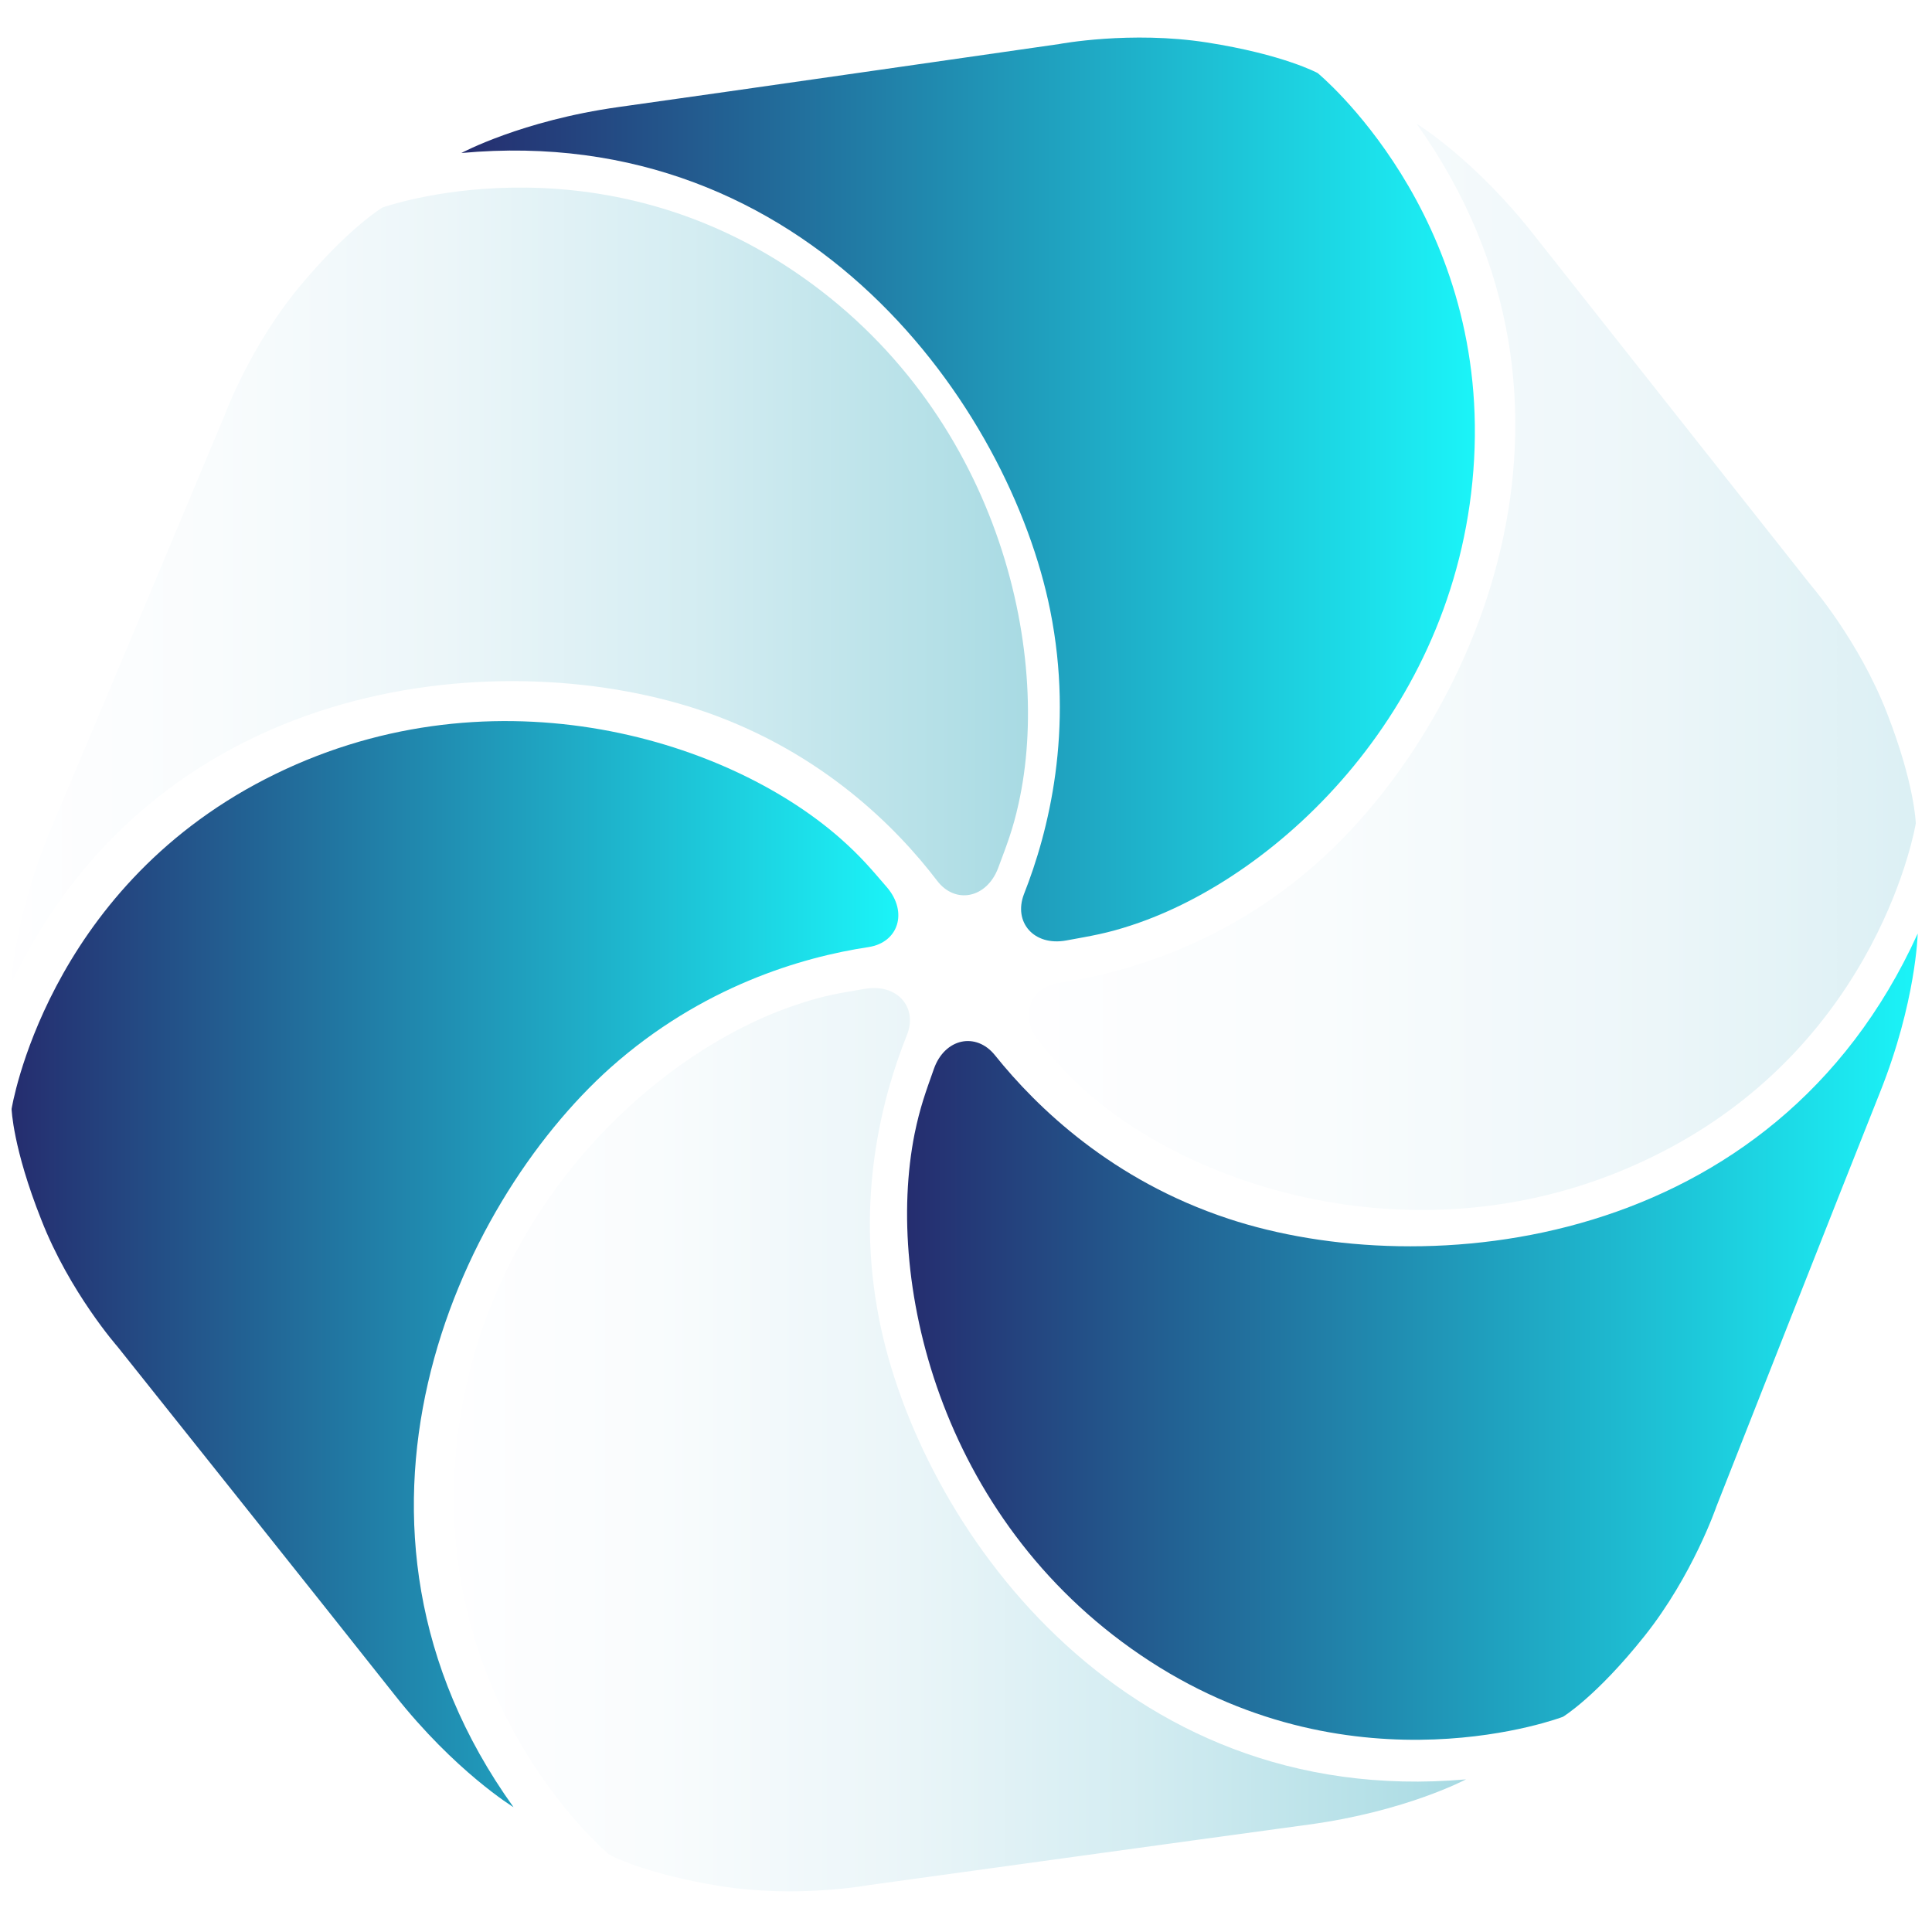
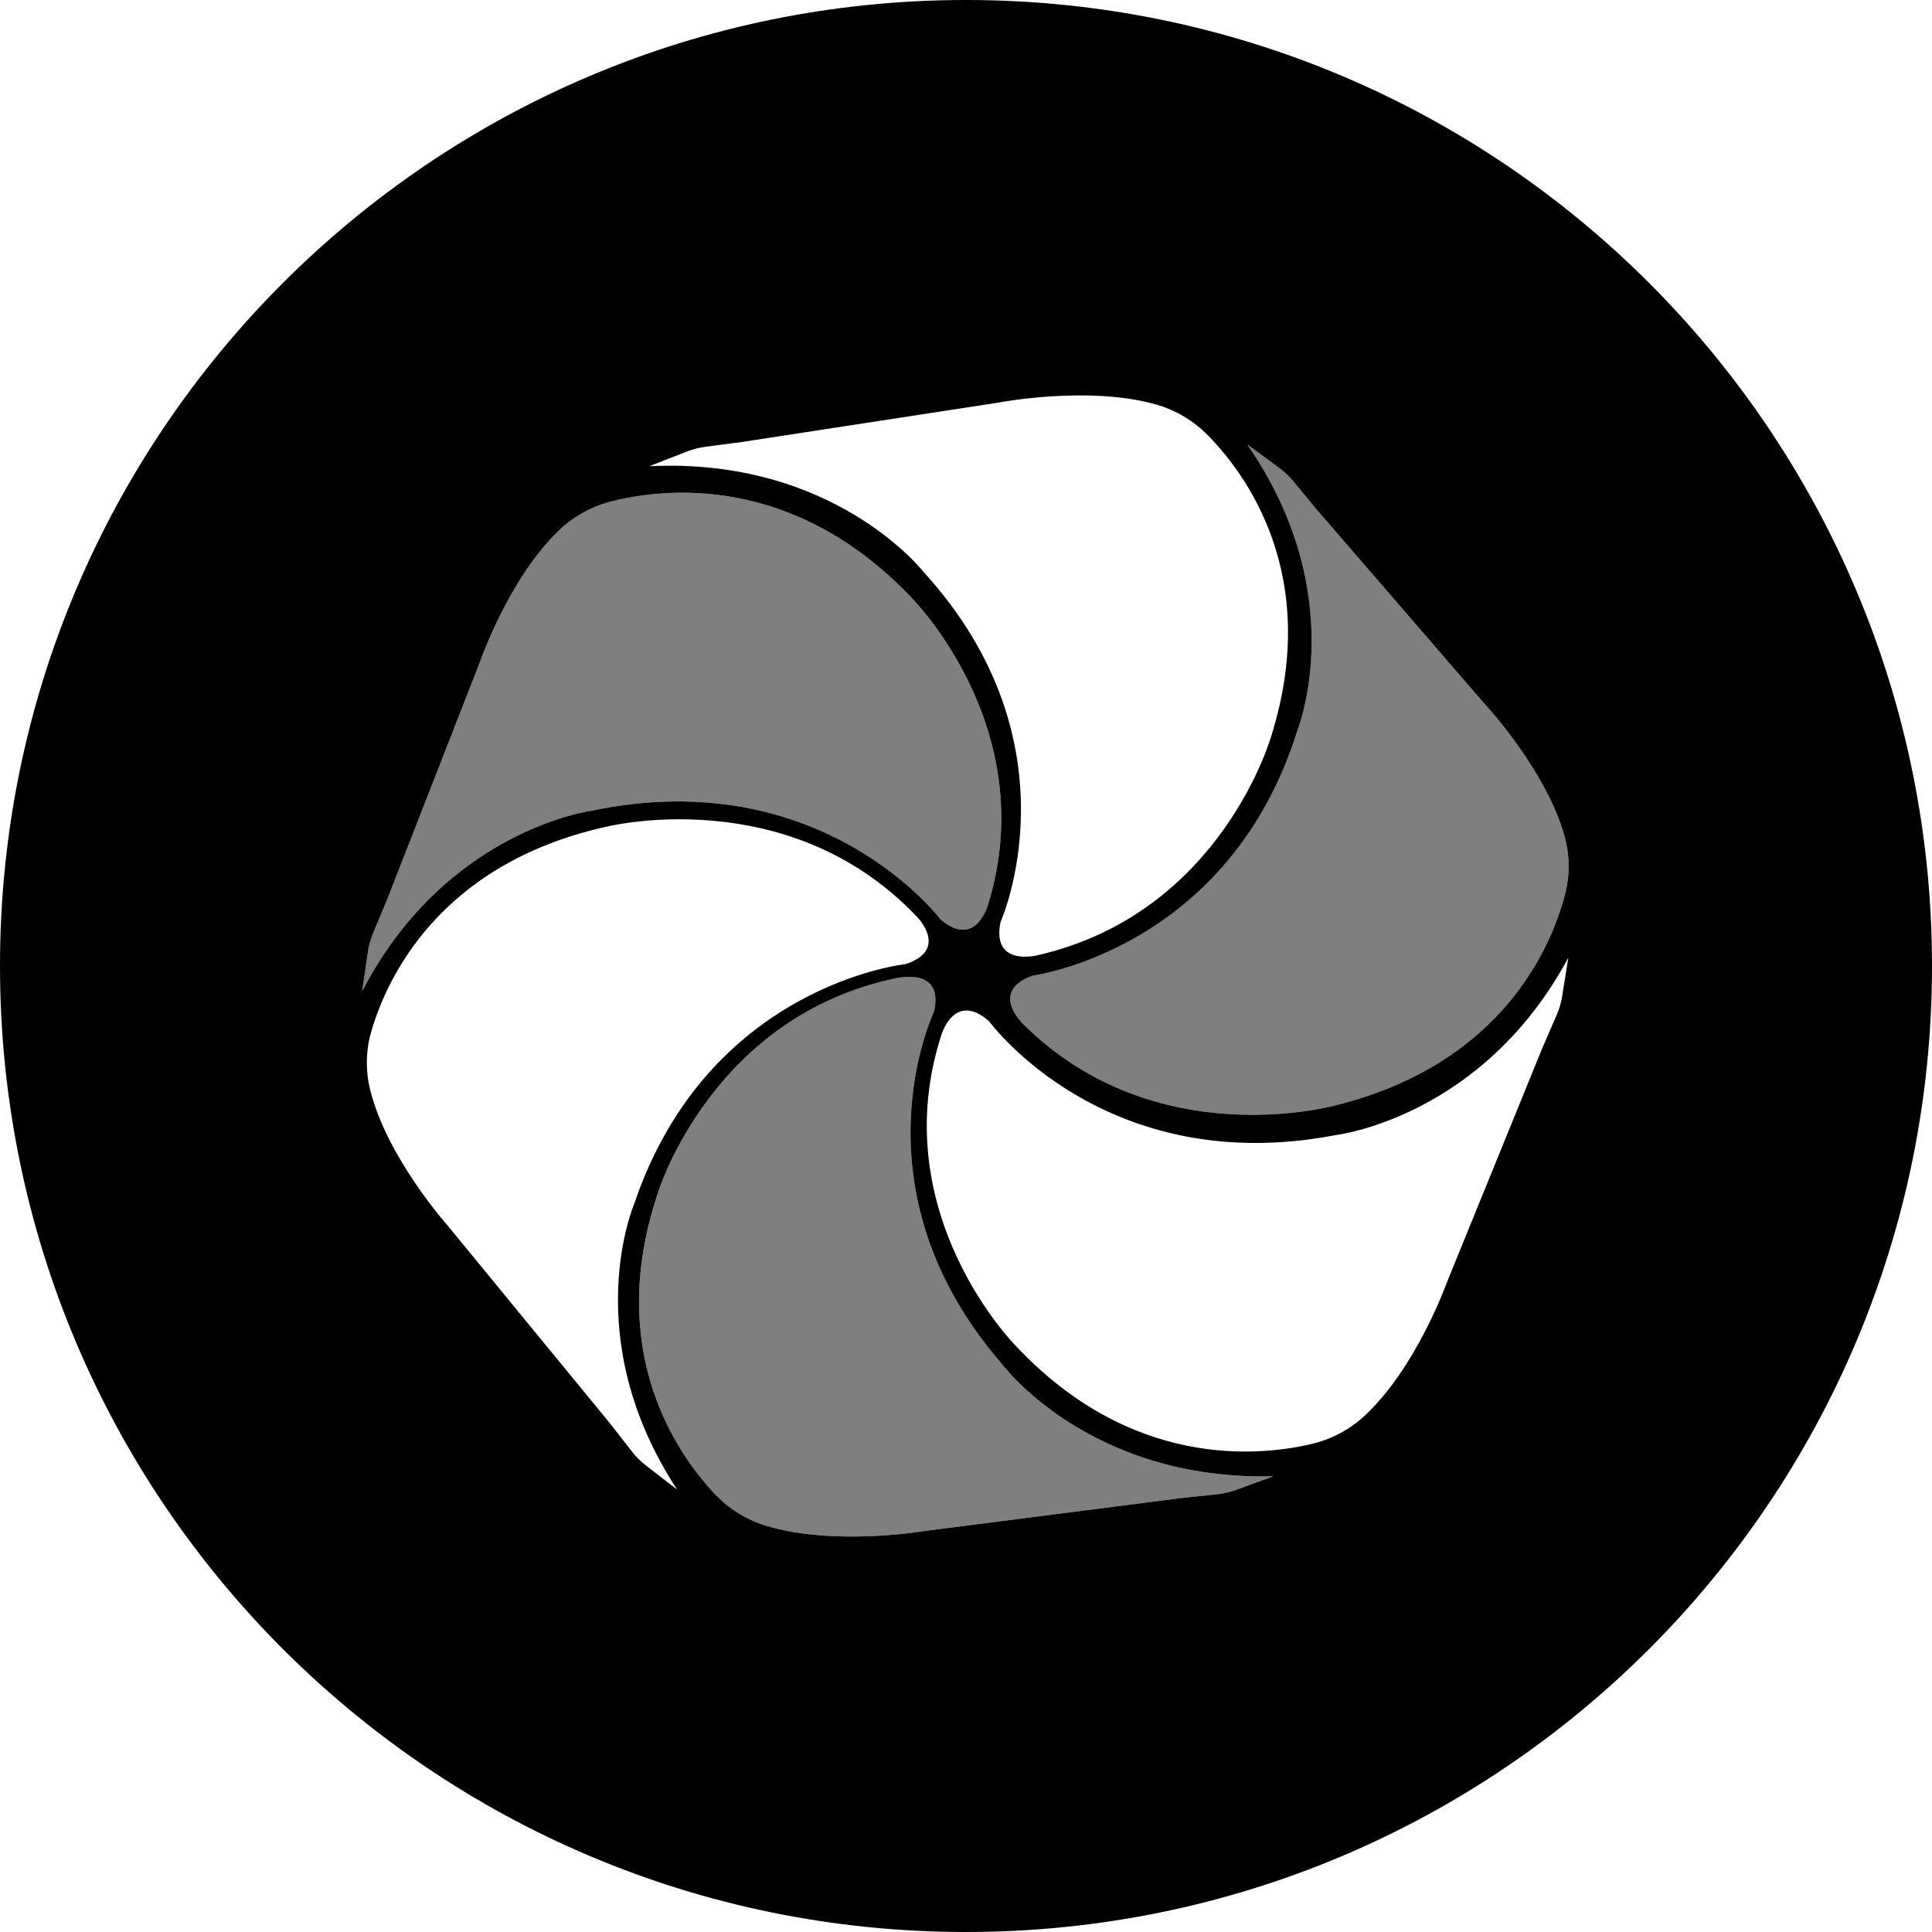
- <svg xmlns="http://www.w3.org/2000/svg" version="1.1" id="hpb" x="0px" y="0px" viewBox="0 0 500 500" style="enable-background:new 0 0 500 500;" xml:space="preserve">
-   <style type="text/css">
- 	.st0{fill:url(#SVGID_1_);}
- 	.st1{fill:url(#SVGID_2_);}
- 	.st2{fill:url(#SVGID_3_);}
- 	.st3{fill:url(#SVGID_4_);}
- 	.st4{fill:url(#SVGID_5_);}
- 	.st5{fill:url(#SVGID_6_);}
- </style>
-   <linearGradient id="SVGID_1_" gradientUnits="userSpaceOnUse" x1="119.416" y1="126.659" x2="381.664" y2="126.659">
-     <stop offset="0" style="stop-color:#252D6F" />
-     <stop offset="1" style="stop-color:#1BF4F8" />
-   </linearGradient>
-   <path class="st0" d="M119.4,39.6c0,0,15.6-8.4,40.7-11.9s114-16.3,114-16.3s18.5-3.5,38.3-0.4s28.6,7.9,28.6,7.9s44,36.1,40.5,99.9  s-50.2,108-88.5,120.6c-6.6,2.2-10.6,2.8-17.1,4c-8.3,1.5-13.7-4.7-10.9-12c6.4-16.2,13-42.4,6.8-73.4  C261.3,105.6,209.3,31.3,119.4,39.6z" />
-   <linearGradient id="SVGID_2_" gradientUnits="userSpaceOnUse" x1="234.792" y1="345.952" x2="496.305" y2="345.952">
-     <stop offset="0" style="stop-color:#252D6F" />
-     <stop offset="1" style="stop-color:#1BF4F8" />
-   </linearGradient>
-   <path class="st1" d="M496.3,241.6c0,0-0.4,17.7-9.8,41.2c-9.4,23.5-42.3,107.1-42.3,107.1s-6.1,17.8-18.6,33.5  c-12.5,15.7-21.1,20.9-21.1,20.9s-53.2,20.4-106.8-14.3s-68.9-97.1-61-136.6c1.4-6.8,2.8-10.6,5-16.8c2.8-7.9,10.9-9.6,15.8-3.5  c10.9,13.6,30.4,32.4,60.4,42.3C368.7,332.2,459,323.8,496.3,241.6z" />
-   <linearGradient id="SVGID_3_" gradientUnits="userSpaceOnUse" x1="3.029" y1="327.174" x2="232.494" y2="327.174">
-     <stop offset="0" style="stop-color:#252D6F" />
-     <stop offset="1" style="stop-color:#1BF4F8" />
-   </linearGradient>
-   <path class="st2" d="M132.9,467.7c0,0-15.1-9.2-30.8-29.1s-71.7-90.1-71.7-90.1S18,334.4,10.7,315.7C3.3,297.1,3,287,3,287  s8.9-56.2,65.7-85.4s118.6-11.2,148.8,15.4c5.2,4.6,7.8,7.7,12.1,12.7c5.4,6.4,2.9,14.2-4.8,15.4c-17.3,2.6-43.2,10.2-66.8,31.2  C118.1,312,80.3,394.4,132.9,467.7z" />
-   <linearGradient id="SVGID_4_" gradientUnits="userSpaceOnUse" x1="266.295" y1="172.595" x2="650.491" y2="172.595">
-     <stop offset="0" style="stop-color:#FEFEFF" />
-     <stop offset="0.199" style="stop-color:#F9FCFD" />
-     <stop offset="0.425" style="stop-color:#ECF6F9" />
-     <stop offset="0.664" style="stop-color:#D5EDF2" />
-     <stop offset="0.911" style="stop-color:#B5E0E7" />
-     <stop offset="1" style="stop-color:#A8DAE3" />
-   </linearGradient>
-   <path class="st3" d="M366.6,32c0,0,15.1,9.2,30.7,29.2c15.7,19.9,71.4,90.3,71.4,90.3s12.3,14.2,19.6,32.9s7.5,28.7,7.5,28.7  s-9.1,56.2-66,85.2c-56.9,29.1-118.6,10.9-148.7-15.8c-5.2-4.6-7.8-7.7-12-12.7c-5.4-6.4-2.8-14.3,4.9-15.4  c17.3-2.6,43.3-10.1,66.9-31.1C380.9,187.9,419,105.5,366.6,32z" />
-   <linearGradient id="SVGID_5_" gradientUnits="userSpaceOnUse" x1="117.477" y1="372.604" x2="379.354" y2="372.604">
-     <stop offset="0" style="stop-color:#FEFEFF" />
-     <stop offset="0.199" style="stop-color:#F9FCFD" />
-     <stop offset="0.425" style="stop-color:#ECF6F9" />
-     <stop offset="0.664" style="stop-color:#D5EDF2" />
-     <stop offset="0.911" style="stop-color:#B5E0E7" />
-     <stop offset="1" style="stop-color:#A8DAE3" />
-   </linearGradient>
-   <path class="st4" d="M379.4,460.5c0,0-15.6,8.3-40.7,11.7s-114.1,15.7-114.1,15.7s-18.5,3.4-38.3,0.2c-19.8-3.2-28.6-8.1-28.6-8.1  s-43.8-36.3-40-100.1c3.8-63.8,50.8-107.7,89.1-120.1c6.6-2.2,10.6-2.8,17.1-3.9c8.3-1.4,13.7,4.8,10.8,12  c-6.5,16.2-13.3,42.4-7.2,73.4C237.8,393.8,289.4,468.4,379.4,460.5z" />
-   <linearGradient id="SVGID_6_" gradientUnits="userSpaceOnUse" x1="2.873" y1="151.512" x2="265.885" y2="151.512">
-     <stop offset="0" style="stop-color:#FEFEFF" />
-     <stop offset="0.199" style="stop-color:#F9FCFD" />
-     <stop offset="0.425" style="stop-color:#ECF6F9" />
-     <stop offset="0.664" style="stop-color:#D5EDF2" />
-     <stop offset="0.911" style="stop-color:#B5E0E7" />
-     <stop offset="1" style="stop-color:#A8DAE3" />
-   </linearGradient>
-   <path class="st5" d="M2.9,254.5c0,0,0.8-17.7,10.7-41s44.6-106.2,44.6-106.2s6.5-17.7,19.3-33.1s21.5-20.5,21.5-20.5  s53.6-19.2,106.5,16.5s66.9,98.5,58.1,137.8c-1.5,6.8-3,10.5-5.3,16.7c-3,7.8-11.1,9.4-15.8,3.2c-10.6-13.9-29.7-33-59.5-43.5  C132.4,166.6,41.9,173.1,2.9,254.5z" />
+ <svg xmlns="http://www.w3.org/2000/svg" viewBox="0 0 32 32">
+   <g fill-rule="evenodd">
+     <path d="M16 32C7.163 32 0 24.837 0 16S7.163 0 16 0s16 7.163 16 16-7.163 16-16 16zm.572-16.728c-.153.75.613.55.613.55 3.06-.7 3.877-3.65 3.877-3.65.824-2.653-.433-4.33-1.058-4.964a1.95 1.95 0 00-.851-.507c-1.135-.323-2.632-.03-2.632-.03l-4.234.65-.602.079a1.338 1.338 0 00-.317.082l-.612.24c3.061-.15 4.54 1.75 4.54 1.75 2.603 2.85 1.276 5.8 1.276 5.8zm-.189 1.644c-.58-.511-.795.234-.794.236-.946 2.937 1.227 5.13 1.227 5.13 1.91 2.046 4.023 1.841 4.898 1.637.328-.075.63-.233.876-.458.863-.792 1.368-2.203 1.368-2.203l1.588-3.9.238-.547c.043-.1.073-.203.09-.31l.102-.638c-1.429 2.658-3.851 2.937-3.851 2.937-3.83.738-5.742-1.884-5.742-1.884zm-1.385-.947c.74-.243.182-.794.18-.794-2.145-2.252-5.162-1.476-5.162-1.476-2.757.623-3.614 2.526-3.863 3.373a1.867 1.867 0 00-.022.978c.277 1.123 1.284 2.25 1.284 2.25l2.686 3.273.369.472a1.3 1.3 0 00.23.229l.517.4c-1.658-2.527-.714-4.73-.714-4.73 1.225-3.632 4.495-3.975 4.495-3.975zm2.108.19c-.733.262-.16.798-.163.798 2.202 2.196 5.198 1.346 5.198 1.346 2.74-.69 3.548-2.615 3.775-3.468.087-.32.087-.656 0-.976-.308-1.118-1.342-2.218-1.342-2.218l-2.77-3.206-.381-.462a1.336 1.336 0 00-.236-.223l-.528-.387c1.724 2.484.838 4.711.838 4.711-1.13 3.66-4.39 4.085-4.39 4.085zm-1.638.603c.175-.746-.598-.562-.598-.565-3.078.624-3.97 3.554-3.97 3.554-.89 2.631.323 4.337.933 4.987.228.244.516.426.837.527 1.127.351 2.63.095 2.63.095l4.25-.546.603-.064a1.35 1.35 0 00.32-.073l.617-.225c-3.066.075-4.495-1.86-4.495-1.86-2.528-2.913-1.127-5.83-1.127-5.83zm.109-1.536c.587.503.79-.247.79-.245.904-2.95-1.3-5.112-1.3-5.112-1.939-2.019-4.049-1.786-4.921-1.569a1.95 1.95 0 00-.872.47c-.85.803-1.335 2.221-1.335 2.221l-1.532 3.924-.23.55c-.04.1-.07.204-.085.31l-.092.64c1.39-2.677 3.808-2.989 3.808-2.989 3.817-.796 5.769 1.8 5.769 1.8z" />
+     <path d="M17.106 16.159s3.26-.424 4.39-4.085c0 0 .887-2.227-.837-4.711l.528.387c.087.065.167.14.236.223l.381.462 2.77 3.206s1.034 1.1 1.342 2.218c.087.32.087.656 0 .976-.227.853-1.034 2.778-3.775 3.468 0 0-2.996.85-5.198-1.346.002 0-.57-.536.163-.798zm-1.638.604s-1.401 2.916 1.127 5.829c0 0 1.429 1.935 4.495 1.86l-.618.225a1.35 1.35 0 01-.319.073l-.603.064-4.25.546s-1.503.257-2.63-.095a1.952 1.952 0 01-.837-.527c-.61-.65-1.823-2.356-.932-4.987 0 0 .89-2.93 3.969-3.554 0 .003.773-.18.598.566zm.109-1.537s-1.952-2.596-5.769-1.8c0 0-2.418.312-3.808 2.99l.092-.641a1.3 1.3 0 01.086-.31l.23-.55 1.53-3.924s.485-1.418 1.336-2.222a1.95 1.95 0 01.872-.469c.872-.217 2.982-.45 4.92 1.569 0 0 2.205 2.161 1.302 5.112 0-.002-.204.748-.791.245z" fill-rule="nonzero" opacity=".5" />
+   </g>
</svg>
